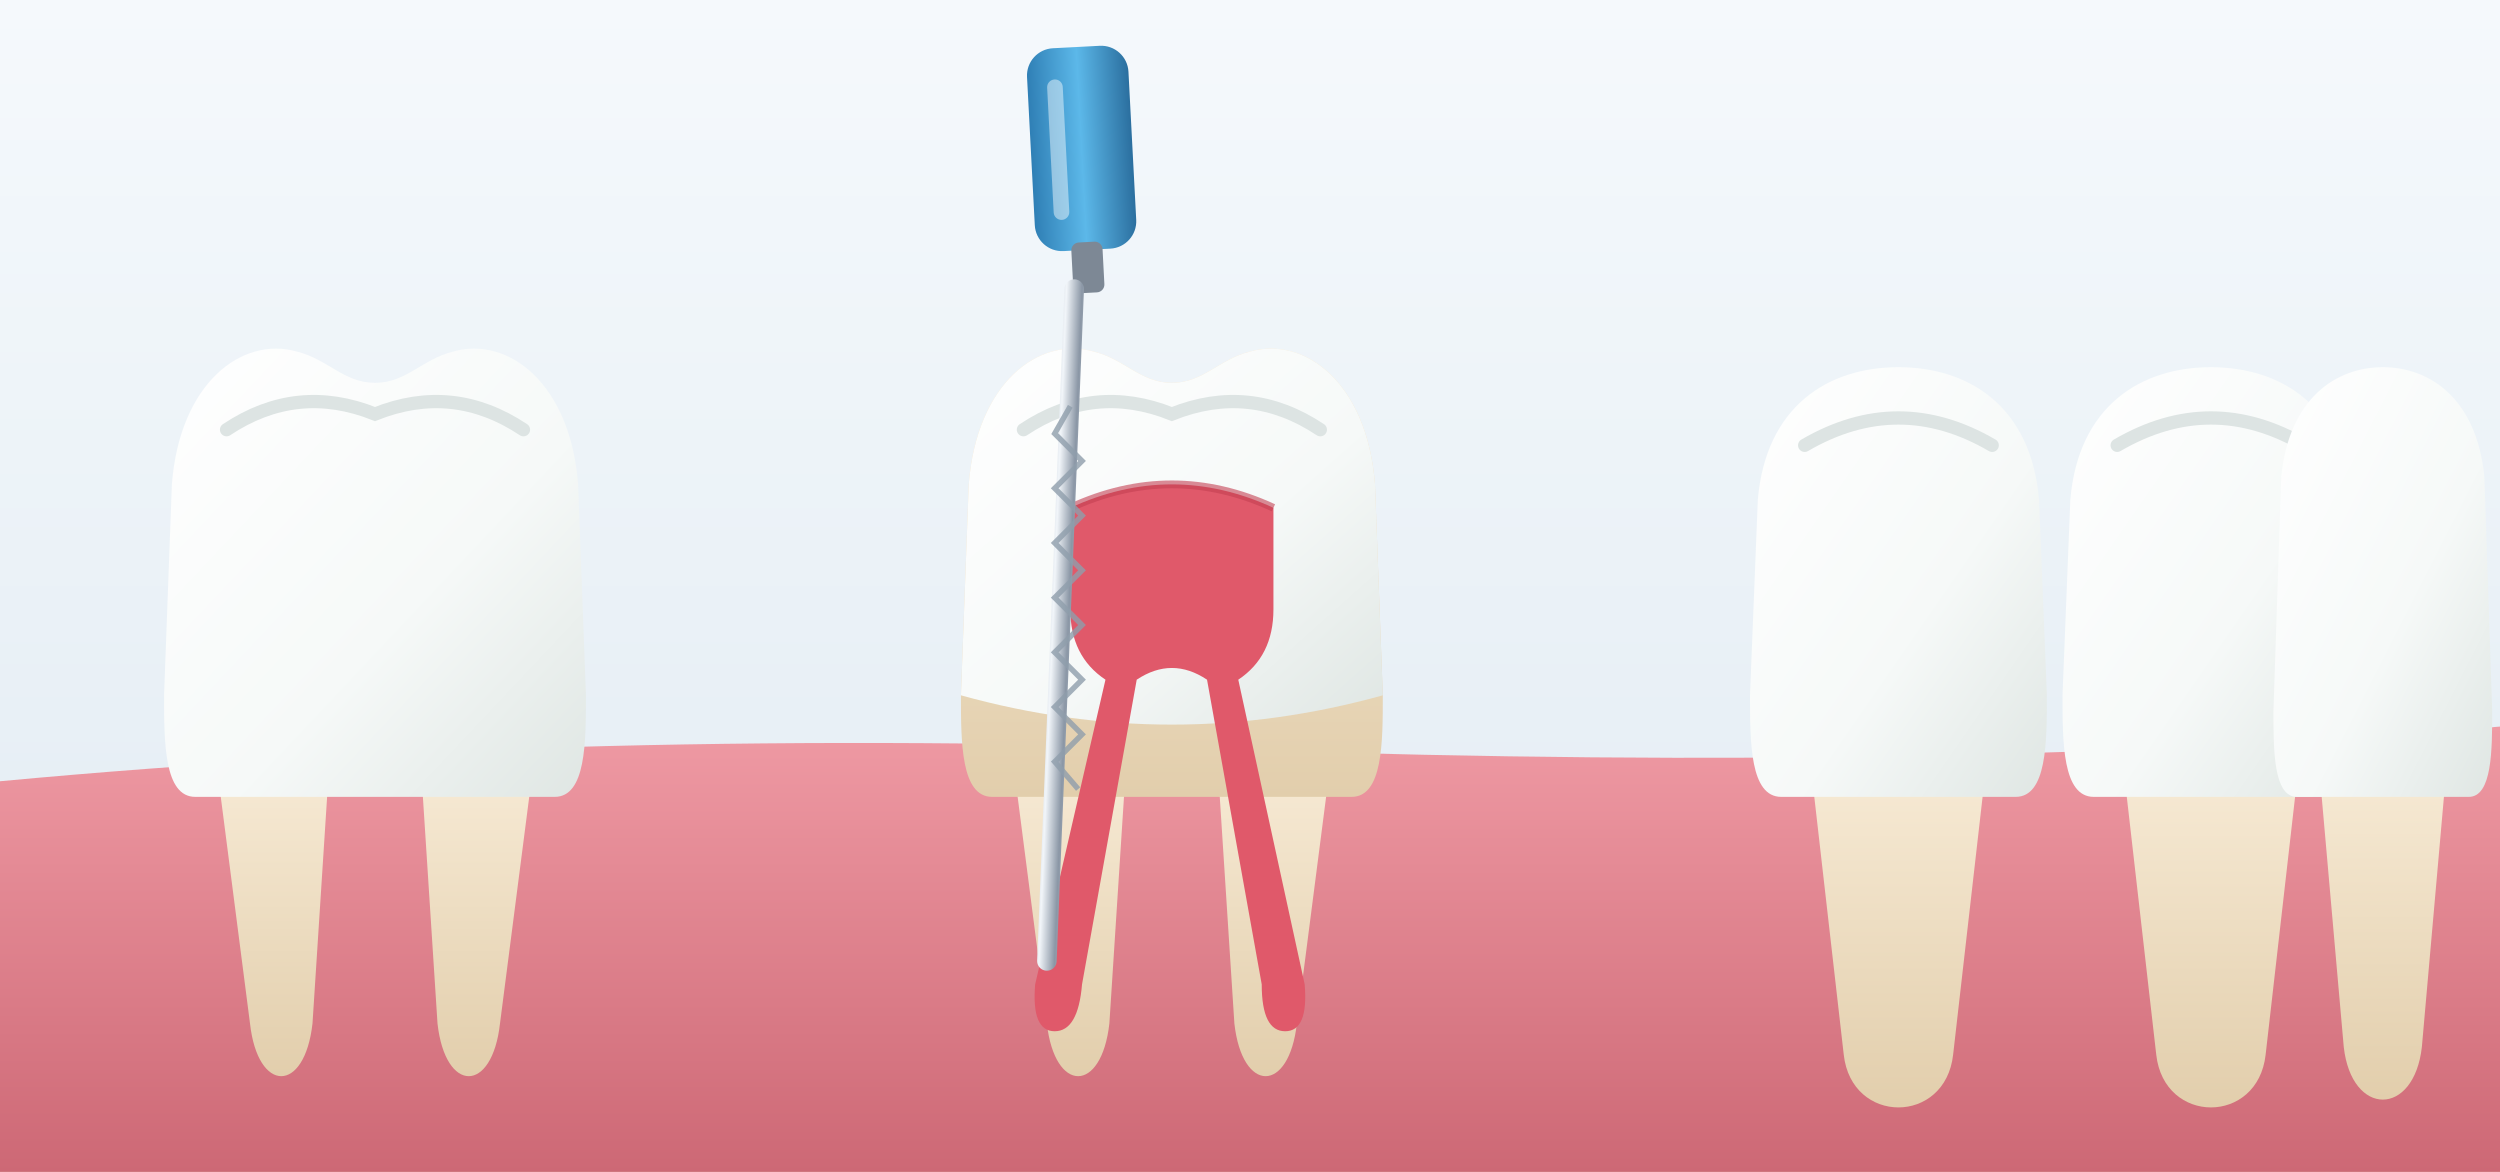
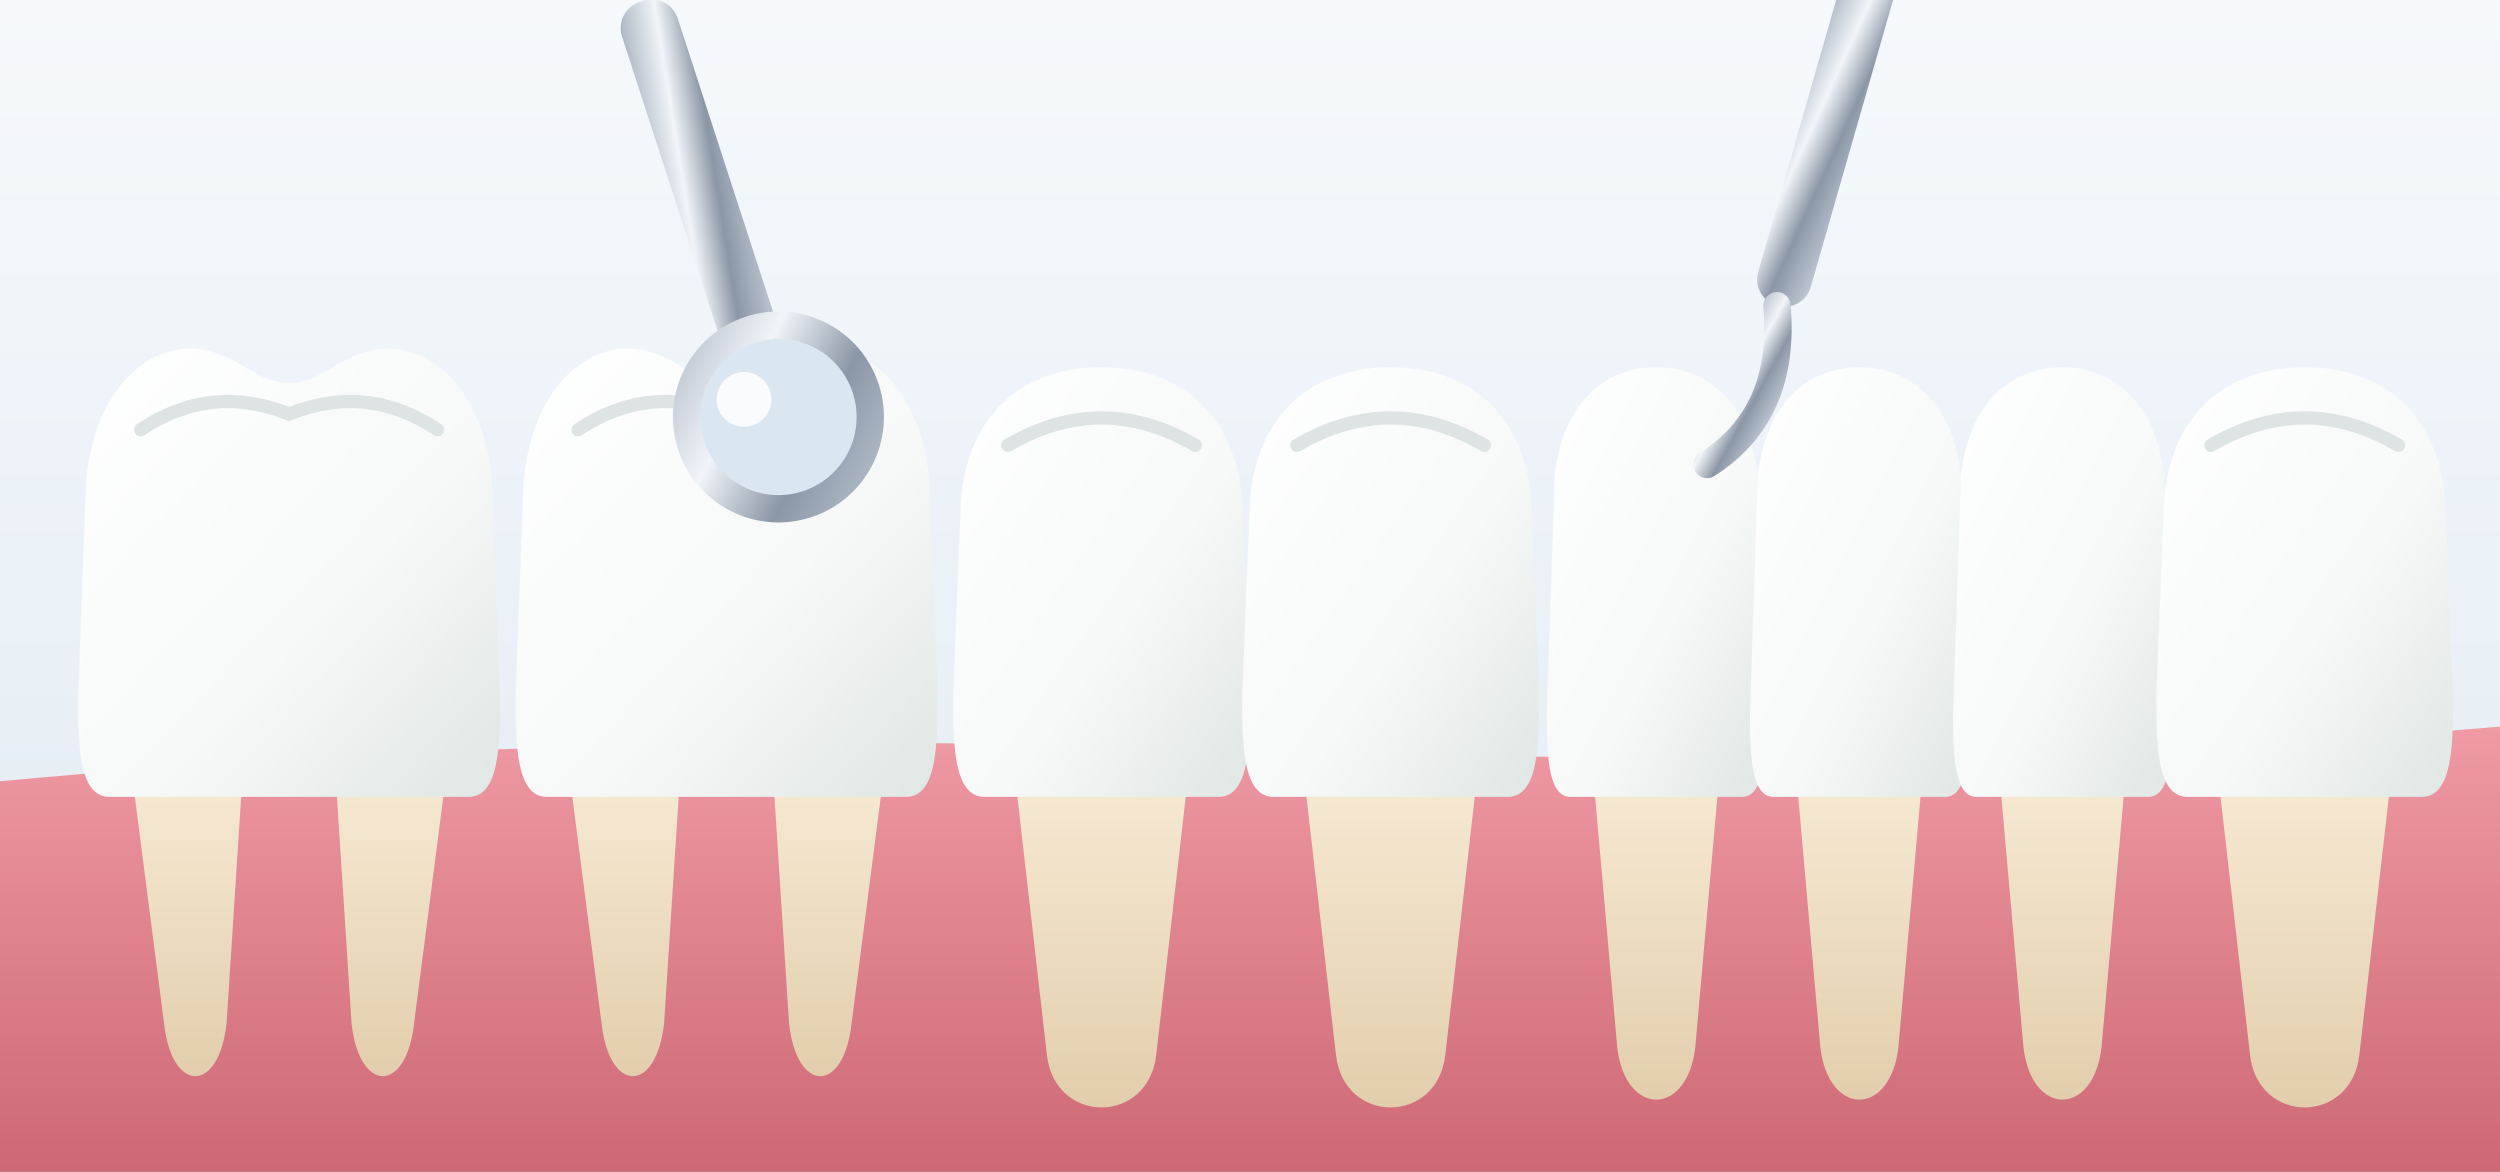
- <svg xmlns="http://www.w3.org/2000/svg" viewBox="0 0 640 300" width="640" height="300" role="img" aria-label="Cross-section of a molar during root canal treatment: the infected pulp is removed from the canals and the tooth is sealed">
+ <svg xmlns="http://www.w3.org/2000/svg" viewBox="0 0 640 300" width="640" height="300" role="img" aria-label="A mouth mirror and probe examining the teeth during a comprehensive dental examination">
  <defs>
    <linearGradient id="bg" x1="0" y1="0" x2="0" y2="1">
      <stop offset="0" stop-color="#f5f9fc" />
      <stop offset="1" stop-color="#e0eaf2" />
    </linearGradient>
    <linearGradient id="gum" x1="0" y1="0" x2="0" y2="1">
      <stop offset="0" stop-color="#ef9aa4" />
      <stop offset="1" stop-color="#cd6875" />
    </linearGradient>
    <linearGradient id="bone" x1="0" y1="0" x2="0" y2="1">
      <stop offset="0" stop-color="#f7e9d9" />
      <stop offset="1" stop-color="#e5d0b6" />
    </linearGradient>
    <linearGradient id="ena" x1="0" y1="0" x2="1" y2="1">
      <stop offset="0" stop-color="#ffffff" />
      <stop offset=".58" stop-color="#f6f9f8" />
      <stop offset="1" stop-color="#dfe6e3" />
    </linearGradient>
    <linearGradient id="dent" x1="0" y1="0" x2="0" y2="1">
      <stop offset="0" stop-color="#f6e9d3" />
      <stop offset="1" stop-color="#e2ceac" />
    </linearGradient>
    <linearGradient id="steel" x1="0" y1="0" x2="1" y2="1">
      <stop offset="0" stop-color="#a7b2c0" />
      <stop offset=".36" stop-color="#f1f5f9" />
      <stop offset=".64" stop-color="#8b97a6" />
      <stop offset="1" stop-color="#c2cbd6" />
    </linearGradient>
    <linearGradient id="tita" x1="0" y1="0" x2="1" y2="0">
      <stop offset="0" stop-color="#8b98a6" />
      <stop offset=".4" stop-color="#dbe3ea" />
      <stop offset="1" stop-color="#7d8a99" />
    </linearGradient>
    <linearGradient id="sky" x1="0" y1="0" x2="1" y2="0">
      <stop offset="0" stop-color="#2f7fb5" />
      <stop offset=".5" stop-color="#5cb8e9" />
      <stop offset="1" stop-color="#2b6f9f" />
    </linearGradient>
    <linearGradient id="cera" x1="0" y1="0" x2="0" y2="1">
      <stop offset="0" stop-color="#ffffff" />
      <stop offset="1" stop-color="#e6efe9" />
    </linearGradient>
    <linearGradient id="acr" x1="0" y1="0" x2="0" y2="1">
      <stop offset="0" stop-color="#f2a3ad" />
      <stop offset="1" stop-color="#d9848f" />
    </linearGradient>
    <linearGradient id="alg" x1="0" y1="0" x2="0" y2="1">
      <stop offset="0" stop-color="#bfe6fb" />
      <stop offset="1" stop-color="#8ccdf0" />
    </linearGradient>
  </defs>
  <rect width="640" height="300" fill="url(#bg)" />
  <path d="M0 214 Q 160 202 320 208 Q 480 214 640 200 L640 300 L0 300 Z" fill="url(#bone)" />
  <path d="M0 200 Q 150 186 320 192 Q 500 198 640 186 L640 300 L0 300 Z" fill="url(#gum)" />
-   <g transform="translate(96 196)">
+   <g transform="translate(74 196)">
    <path d="M-40 4 L-32 66 C-30 84 -18 84 -16 66 L-12 4 Z" fill="url(#dent)" />
    <path d="M40 4 L32 66 C30 84 18 84 16 66 L12 4 Z" fill="url(#dent)" />
    <path d="M-46 8 C-54 8 -54 -6 -54 -18 L-52 -72 C-50 -98 -34 -110 -20 -106 C-12 -104 -8 -98 0 -98 C8 -98 12 -104 20 -106 C34 -110 50 -98 52 -72 L54 -18 C54 -6 54 8 46 8 Z" fill="url(#ena)" />
    <path d="M-38 -86 Q-20 -98 0 -90 Q20 -98 38 -86" fill="none" stroke="#dde4e3" stroke-width="3.4" stroke-linecap="round" />
  </g>
-   <g transform="translate(486 196)">
+   <g transform="translate(186 196)">
+     <path d="M-40 4 L-32 66 C-30 84 -18 84 -16 66 L-12 4 Z" fill="url(#dent)" />
+     <path d="M40 4 L32 66 C30 84 18 84 16 66 L12 4 Z" fill="url(#dent)" />
+     <path d="M-46 8 C-54 8 -54 -6 -54 -18 L-52 -72 C-50 -98 -34 -110 -20 -106 C-12 -104 -8 -98 0 -98 C8 -98 12 -104 20 -106 C34 -110 50 -98 52 -72 L54 -18 C54 -6 54 8 46 8 Z" fill="url(#ena)" />
+     <path d="M-38 -86 Q-20 -98 0 -90 Q20 -98 38 -86" fill="none" stroke="#dde4e3" stroke-width="3.4" stroke-linecap="round" />
+   </g>
+   <g transform="translate(282 196)">
    <path d="M-22 4 L-14 74 C-12 92 12 92 14 74 L22 4 Z" fill="url(#dent)" />
    <path d="M-30 8 C-38 8 -38 -6 -38 -18 L-36 -68 C-34 -92 -18 -102 0 -102 C18 -102 34 -92 36 -68 L38 -18 C38 -6 38 8 30 8 Z" fill="url(#ena)" />
    <path d="M-24 -82 Q0 -96 24 -82" fill="none" stroke="#dde4e3" stroke-width="3.4" stroke-linecap="round" />
  </g>
-   <g transform="translate(566 196)">
+   <g transform="translate(356 196)">
    <path d="M-22 4 L-14 74 C-12 92 12 92 14 74 L22 4 Z" fill="url(#dent)" />
    <path d="M-30 8 C-38 8 -38 -6 -38 -18 L-36 -68 C-34 -92 -18 -102 0 -102 C18 -102 34 -92 36 -68 L38 -18 C38 -6 38 8 30 8 Z" fill="url(#ena)" />
    <path d="M-24 -82 Q0 -96 24 -82" fill="none" stroke="#dde4e3" stroke-width="3.4" stroke-linecap="round" />
  </g>
-   <g transform="translate(610 196)">
+   <g transform="translate(424 196)">
    <path d="M-16 4 L-10 72 C-8 90 8 90 10 72 L16 4 Z" fill="url(#dent)" />
    <path d="M-22 8 C-28 8 -28 -4 -28 -14 L-26 -74 C-24 -94 -12 -102 0 -102 C12 -102 24 -94 26 -74 L28 -14 C28 -4 28 8 22 8 Z" fill="url(#ena)" />
  </g>
-   <g transform="translate(300 196)">
-     <path d="M-40 4 L-32 66 C-30 84 -18 84 -16 66 L-12 4 Z" fill="url(#dent)" />
-     <path d="M40 4 L32 66 C30 84 18 84 16 66 L12 4 Z" fill="url(#dent)" />
-     <path d="M-46 8 C-54 8 -54 -6 -54 -18 L-52 -72 C-50 -98 -34 -110 -20 -106 C-12 -104 -8 -98 0 -98 C8 -98 12 -104 20 -106 C34 -110 50 -98 52 -72 L54 -18 C54 -6 54 8 46 8 Z" fill="url(#dent)" />
-     <path d="M-54 -18 L-52 -72 C-50 -98 -34 -110 -20 -106 C-12 -104 -8 -98 0 -98 C8 -98 12 -104 20 -106 C34 -110 50 -98 52 -72 L54 -18 C18 -8 -18 -8 -54 -18 Z" fill="url(#ena)" />
-     <path d="M-26 -66 Q0 -78 26 -66 L26 -40 Q26 -28 17 -22 L34 56 Q35 68 29 68 Q23 68 23 56 L9 -22 Q0 -28 -9 -22 L-23 56 Q-24 68 -30 68 Q-36 68 -35 56 L-17 -22 Q-26 -28 -26 -40 Z" fill="#e0596a" />
-     <path d="M-26 -66 Q0 -78 26 -66" fill="none" stroke="#c33f52" stroke-width="2" opacity=".6" />
-     <path d="M-38 -86 Q-20 -98 0 -90 Q20 -98 38 -86" fill="none" stroke="#dde4e3" stroke-width="3.4" stroke-linecap="round" />
+   <g transform="translate(476 196)">
+     <path d="M-16 4 L-10 72 C-8 90 8 90 10 72 L16 4 Z" fill="url(#dent)" />
+     <path d="M-22 8 C-28 8 -28 -4 -28 -14 L-26 -74 C-24 -94 -12 -102 0 -102 C12 -102 24 -94 26 -74 L28 -14 C28 -4 28 8 22 8 Z" fill="url(#ena)" />
  </g>
-   <g>
-     <g transform="rotate(-3 277 40)">
-       <rect x="264" y="12" width="26" height="52" rx="7" fill="url(#sky)" />
-       <rect x="269" y="20" width="4" height="36" rx="2" fill="#fff" opacity=".45" />
-       <rect x="273" y="62" width="8" height="13" rx="2" fill="#7d8895" />
-     </g>
-     <path d="M275 74 L268 246" stroke="url(#steel)" stroke-width="5" stroke-linecap="round" />
-     <path d="M274 104 l-4 7 7 7 -7 7 7 7 -7 7 7 7 -7 7 7 7 -7 7 7 7 -7 7 7 7 -7 7 6 7" fill="none" stroke="#8f9dab" stroke-width="1.4" opacity=".8" />
+   <g transform="translate(528 196)">
+     <path d="M-16 4 L-10 72 C-8 90 8 90 10 72 L16 4 Z" fill="url(#dent)" />
+     <path d="M-22 8 C-28 8 -28 -4 -28 -14 L-26 -74 C-24 -94 -12 -102 0 -102 C12 -102 24 -94 26 -74 L28 -14 C28 -4 28 8 22 8 Z" fill="url(#ena)" />
+   </g>
+   <g transform="translate(590 196)">
+     <path d="M-22 4 L-14 74 C-12 92 12 92 14 74 L22 4 Z" fill="url(#dent)" />
+     <path d="M-30 8 C-38 8 -38 -6 -38 -18 L-36 -68 C-34 -92 -18 -102 0 -102 C18 -102 34 -92 36 -68 L38 -18 C38 -6 38 8 30 8 Z" fill="url(#ena)" />
+     <path d="M-24 -82 Q0 -96 24 -82" fill="none" stroke="#dde4e3" stroke-width="3.4" stroke-linecap="round" />
+   </g>
+   <g transform="rotate(-18 200 96)">
+     <rect x="188" y="-6" width="15" height="96" rx="7" fill="url(#steel)" />
+     <circle cx="196" cy="106" r="27" fill="url(#steel)" />
+     <circle cx="196" cy="106" r="20" fill="#dbe7f0" />
+     <circle cx="189" cy="99" r="7" fill="#ffffff" opacity=".85" />
+   </g>
+   <g transform="rotate(16 452 92)">
+     <rect x="444" y="-14" width="14" height="92" rx="7" fill="url(#steel)" />
+     <path d="M451 78 q10 26 -6 44" fill="none" stroke="url(#steel)" stroke-width="7" stroke-linecap="round" />
  </g>
</svg>
